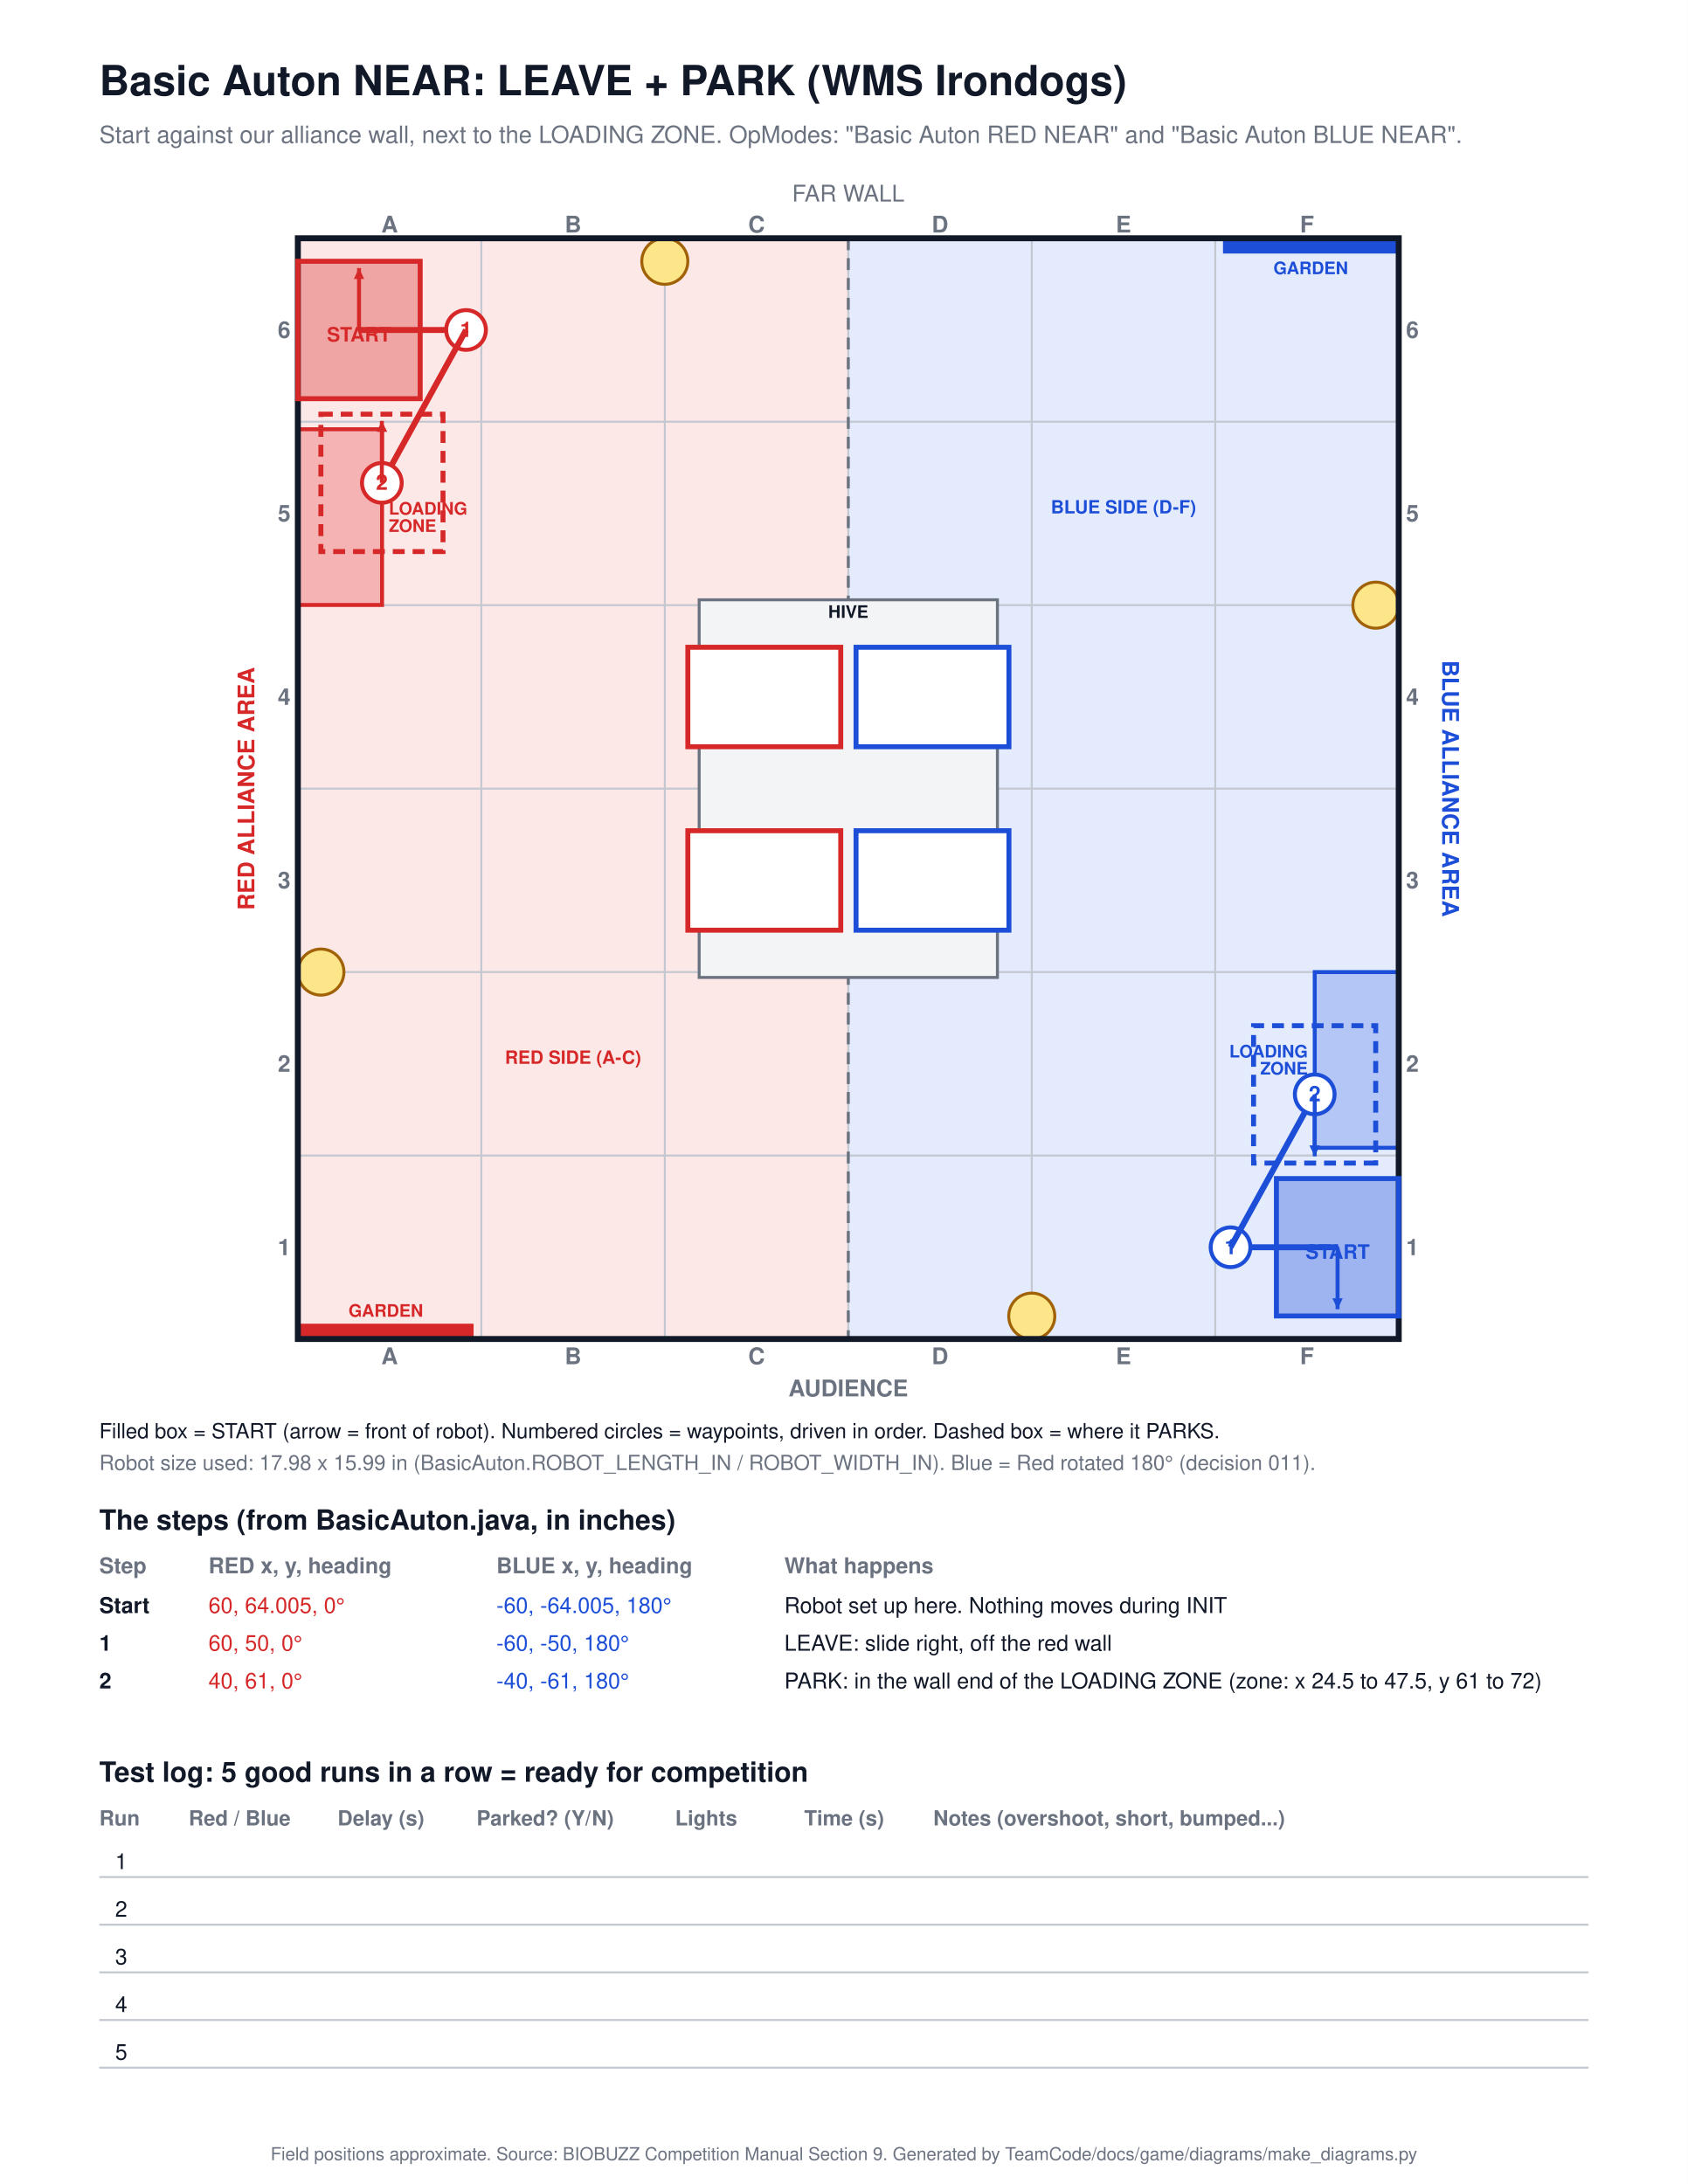
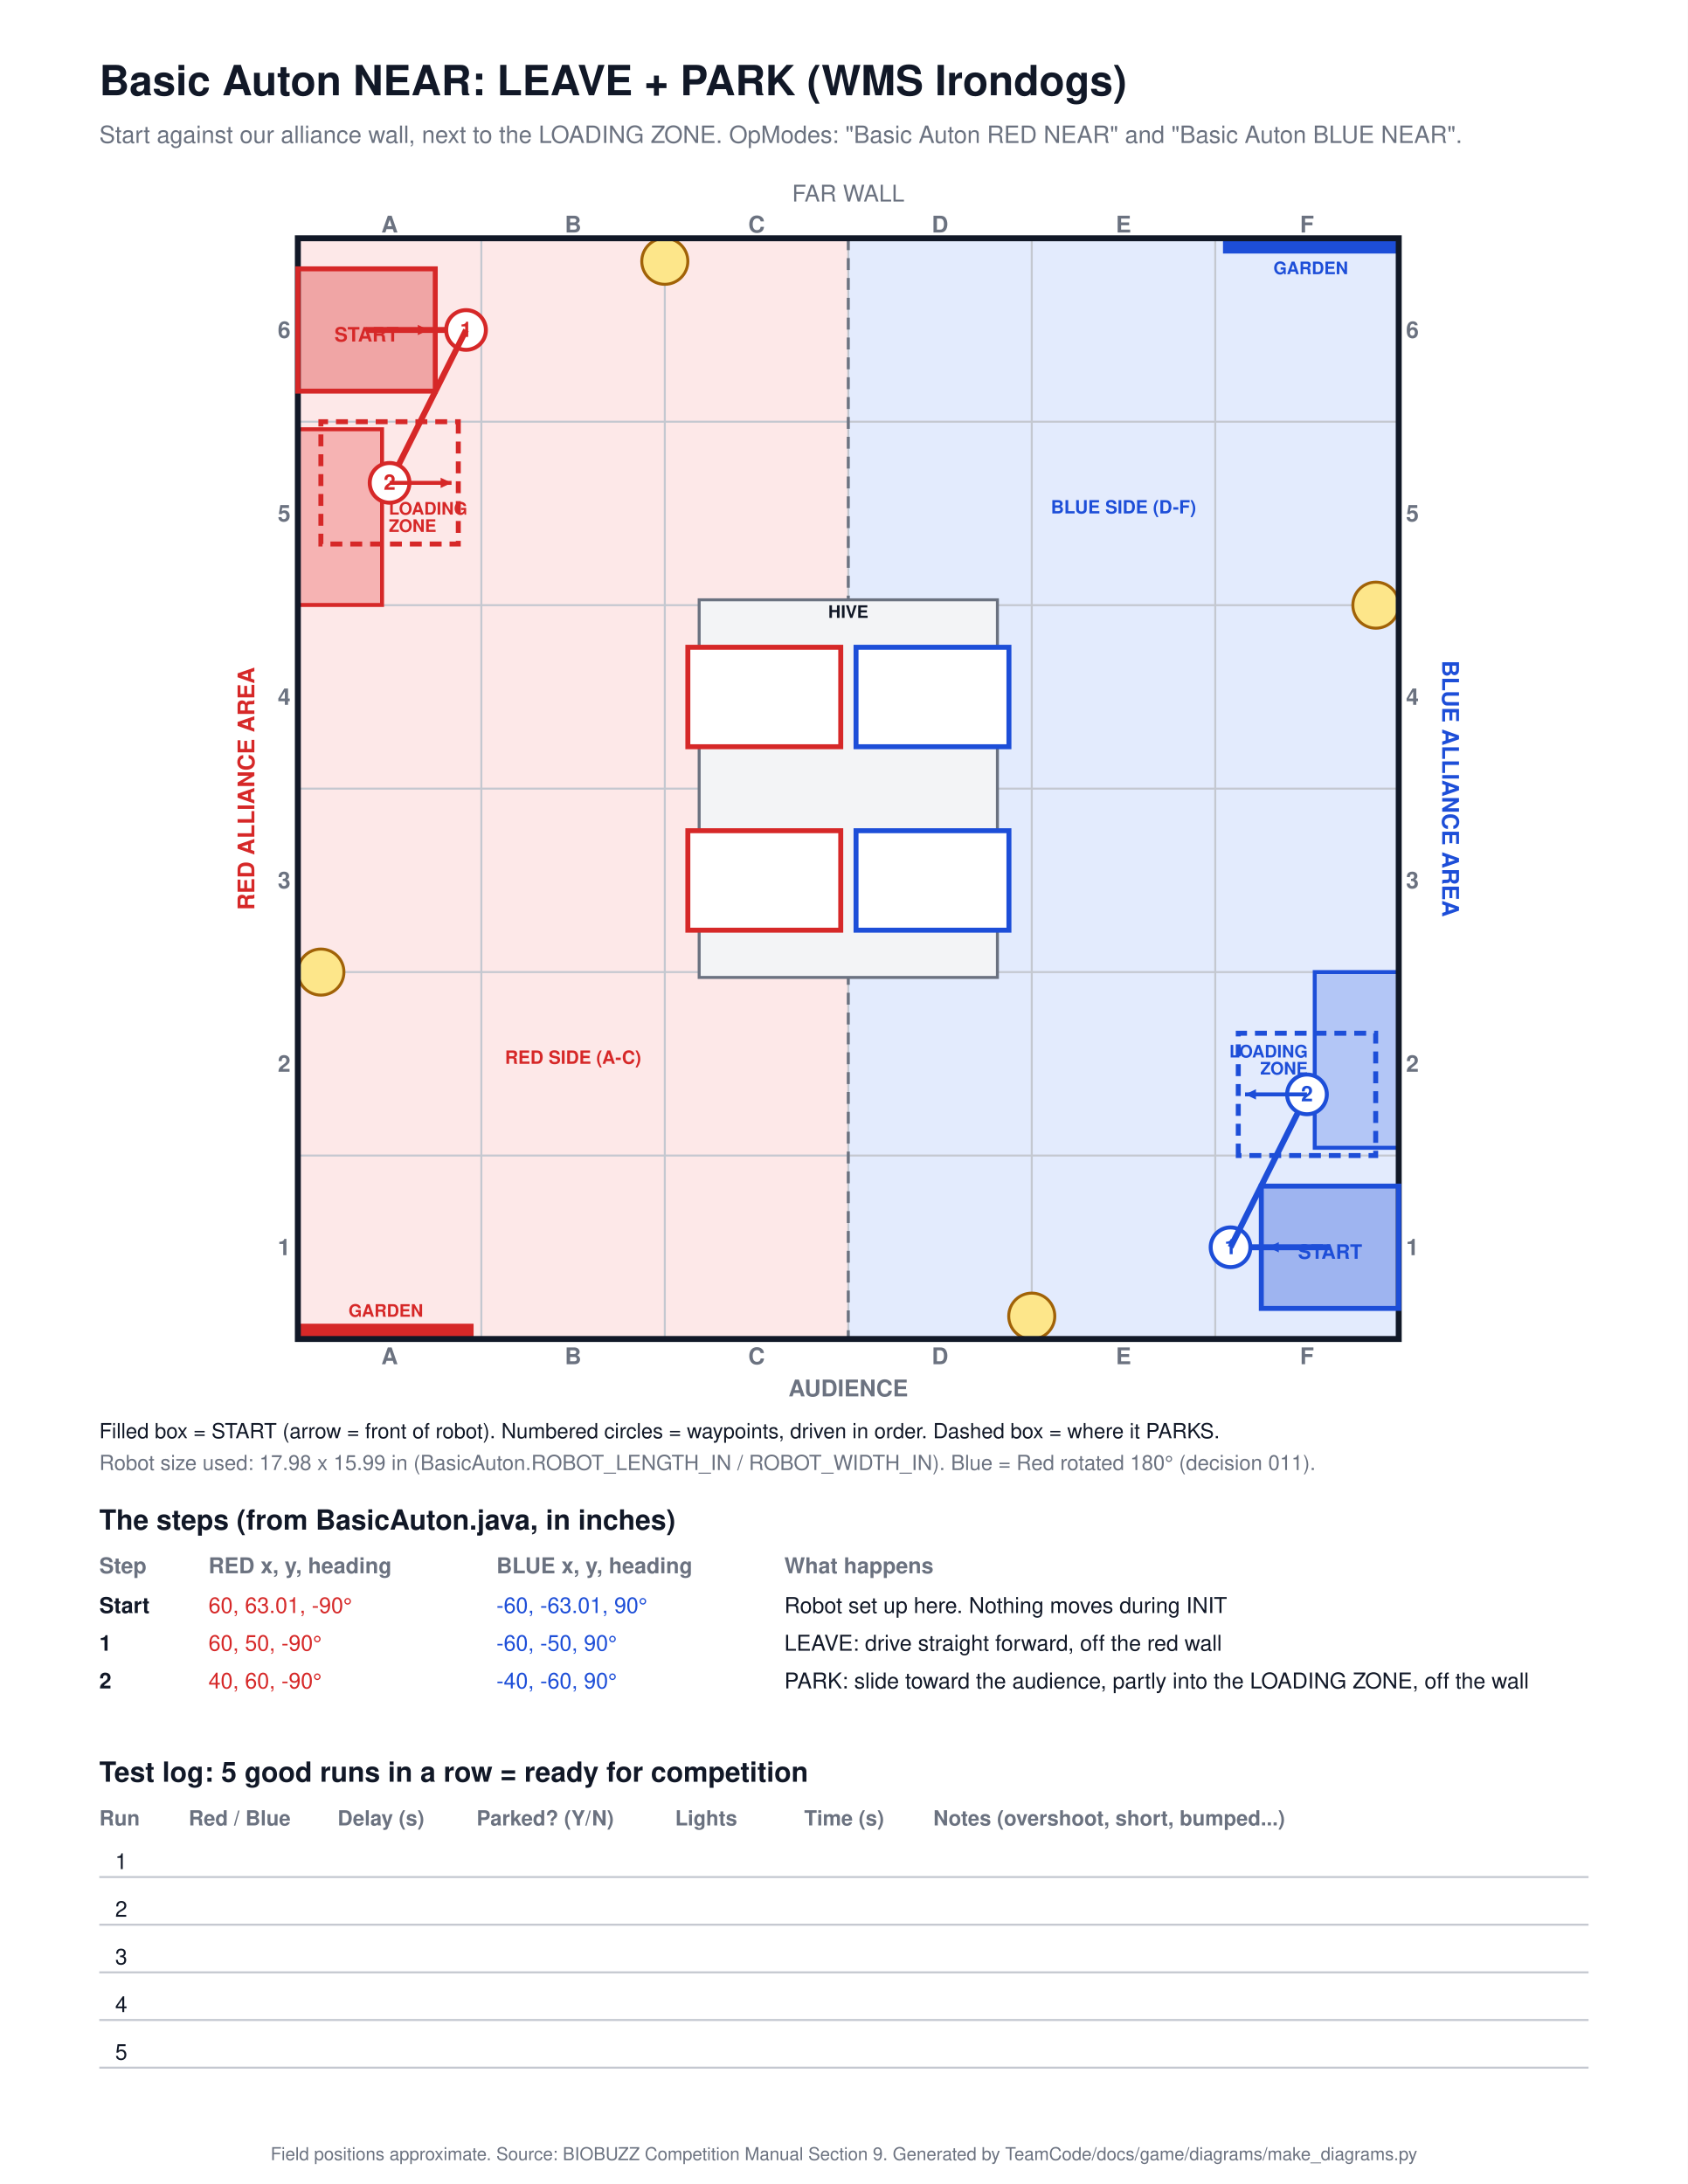
<svg xmlns="http://www.w3.org/2000/svg" width="8.5in" height="11in" viewBox="0 0 850 1100">
  <rect width="850" height="1100" fill="white" />
  <text x="50.0" y="48.0" font-family="Helvetica, Arial, sans-serif" font-size="21.0" fill="#111827" text-anchor="start" font-weight="bold">Basic Auton NEAR: LEAVE + PARK  (WMS Irondogs)</text>
  <text x="50.0" y="72.0" font-family="Helvetica, Arial, sans-serif" font-size="12.0" fill="#6b7280" text-anchor="start">Start against our alliance wall, next to the LOADING ZONE. OpModes: "Basic Auton RED NEAR" and "Basic Auton BLUE NEAR".</text>
  <rect x="150.0" y="120.0" width="277.2" height="554.4" fill="#fde8e8" stroke="none" stroke-width="1" />
  <rect x="427.2" y="120.0" width="277.2" height="554.4" fill="#e3ebfd" stroke="none" stroke-width="1" />
  <line x1="242.4" y1="120" x2="242.4" y2="674.4" stroke="#c4c8d0" stroke-width="1" />
  <line x1="150" y1="212.4" x2="704.4" y2="212.4" stroke="#c4c8d0" stroke-width="1" />
  <line x1="334.8" y1="120" x2="334.8" y2="674.4" stroke="#c4c8d0" stroke-width="1" />
  <line x1="150" y1="304.8" x2="704.4" y2="304.8" stroke="#c4c8d0" stroke-width="1" />
  <line x1="427.2" y1="120" x2="427.2" y2="674.4" stroke="#c4c8d0" stroke-width="1" />
  <line x1="150" y1="397.2" x2="704.4" y2="397.2" stroke="#c4c8d0" stroke-width="1" />
  <line x1="519.6" y1="120" x2="519.6" y2="674.4" stroke="#c4c8d0" stroke-width="1" />
  <line x1="150" y1="489.6" x2="704.4" y2="489.6" stroke="#c4c8d0" stroke-width="1" />
  <line x1="612.0" y1="120" x2="612.0" y2="674.4" stroke="#c4c8d0" stroke-width="1" />
  <line x1="150" y1="582.0" x2="704.4" y2="582.0" stroke="#c4c8d0" stroke-width="1" />
  <line x1="427.2" y1="120" x2="427.2" y2="674.4" stroke="#6b7280" stroke-width="1.5" stroke-dasharray="6,4" />
  <text x="196.2" y="117.1" font-family="Helvetica, Arial, sans-serif" font-size="11.6" fill="#6b7280" text-anchor="middle" font-weight="bold">A</text>
  <text x="196.2" y="687.1" font-family="Helvetica, Arial, sans-serif" font-size="11.6" fill="#6b7280" text-anchor="middle" font-weight="bold">A</text>
  <text x="288.6" y="117.1" font-family="Helvetica, Arial, sans-serif" font-size="11.6" fill="#6b7280" text-anchor="middle" font-weight="bold">B</text>
  <text x="288.6" y="687.1" font-family="Helvetica, Arial, sans-serif" font-size="11.6" fill="#6b7280" text-anchor="middle" font-weight="bold">B</text>
  <text x="381.0" y="117.1" font-family="Helvetica, Arial, sans-serif" font-size="11.6" fill="#6b7280" text-anchor="middle" font-weight="bold">C</text>
  <text x="381.0" y="687.1" font-family="Helvetica, Arial, sans-serif" font-size="11.6" fill="#6b7280" text-anchor="middle" font-weight="bold">C</text>
  <text x="473.4" y="117.1" font-family="Helvetica, Arial, sans-serif" font-size="11.6" fill="#6b7280" text-anchor="middle" font-weight="bold">D</text>
  <text x="473.4" y="687.1" font-family="Helvetica, Arial, sans-serif" font-size="11.6" fill="#6b7280" text-anchor="middle" font-weight="bold">D</text>
  <text x="565.8" y="117.1" font-family="Helvetica, Arial, sans-serif" font-size="11.6" fill="#6b7280" text-anchor="middle" font-weight="bold">E</text>
  <text x="565.8" y="687.1" font-family="Helvetica, Arial, sans-serif" font-size="11.6" fill="#6b7280" text-anchor="middle" font-weight="bold">E</text>
  <text x="658.2" y="117.1" font-family="Helvetica, Arial, sans-serif" font-size="11.6" fill="#6b7280" text-anchor="middle" font-weight="bold">F</text>
  <text x="658.2" y="687.1" font-family="Helvetica, Arial, sans-serif" font-size="11.6" fill="#6b7280" text-anchor="middle" font-weight="bold">F</text>
  <text x="143.1" y="632.2" font-family="Helvetica, Arial, sans-serif" font-size="11.6" fill="#6b7280" text-anchor="middle" font-weight="bold">1</text>
  <text x="711.3" y="632.2" font-family="Helvetica, Arial, sans-serif" font-size="11.6" fill="#6b7280" text-anchor="middle" font-weight="bold">1</text>
  <text x="143.1" y="539.8" font-family="Helvetica, Arial, sans-serif" font-size="11.6" fill="#6b7280" text-anchor="middle" font-weight="bold">2</text>
  <text x="711.3" y="539.8" font-family="Helvetica, Arial, sans-serif" font-size="11.6" fill="#6b7280" text-anchor="middle" font-weight="bold">2</text>
  <text x="143.1" y="447.4" font-family="Helvetica, Arial, sans-serif" font-size="11.6" fill="#6b7280" text-anchor="middle" font-weight="bold">3</text>
  <text x="711.3" y="447.4" font-family="Helvetica, Arial, sans-serif" font-size="11.6" fill="#6b7280" text-anchor="middle" font-weight="bold">3</text>
  <text x="143.1" y="355.0" font-family="Helvetica, Arial, sans-serif" font-size="11.6" fill="#6b7280" text-anchor="middle" font-weight="bold">4</text>
  <text x="711.3" y="355.0" font-family="Helvetica, Arial, sans-serif" font-size="11.6" fill="#6b7280" text-anchor="middle" font-weight="bold">4</text>
  <text x="143.1" y="262.6" font-family="Helvetica, Arial, sans-serif" font-size="11.6" fill="#6b7280" text-anchor="middle" font-weight="bold">5</text>
  <text x="711.3" y="262.6" font-family="Helvetica, Arial, sans-serif" font-size="11.6" fill="#6b7280" text-anchor="middle" font-weight="bold">5</text>
  <text x="143.1" y="170.2" font-family="Helvetica, Arial, sans-serif" font-size="11.6" fill="#6b7280" text-anchor="middle" font-weight="bold">6</text>
  <text x="711.3" y="170.2" font-family="Helvetica, Arial, sans-serif" font-size="11.6" fill="#6b7280" text-anchor="middle" font-weight="bold">6</text>
  <rect x="150.0" y="216.2" width="42.4" height="88.5" fill="#f6b3b3" stroke="#d62828" stroke-width="2" />
  <rect x="662.1" y="489.6" width="42.4" height="88.5" fill="#b3c6f6" stroke="#1d4ed8" stroke-width="2" />
  <rect x="150.0" y="666.7" width="88.5" height="7.7" fill="#d62828" stroke="none" stroke-width="1" />
  <rect x="615.9" y="120.0" width="88.5" height="7.7" fill="#1d4ed8" stroke="none" stroke-width="1" />
  <text x="195.8" y="259.2" font-family="Helvetica, Arial, sans-serif" font-size="8.7" fill="#d62828" text-anchor="start" font-weight="bold">LOADING</text>
  <text x="195.8" y="267.9" font-family="Helvetica, Arial, sans-serif" font-size="8.7" fill="#d62828" text-anchor="start" font-weight="bold">ZONE</text>
  <text x="658.6" y="532.6" font-family="Helvetica, Arial, sans-serif" font-size="8.7" fill="#1d4ed8" text-anchor="end" font-weight="bold">LOADING</text>
  <text x="658.6" y="541.2" font-family="Helvetica, Arial, sans-serif" font-size="8.7" fill="#1d4ed8" text-anchor="end" font-weight="bold">ZONE</text>
  <text x="194.3" y="663.2" font-family="Helvetica, Arial, sans-serif" font-size="8.7" fill="#d62828" text-anchor="middle" font-weight="bold">GARDEN</text>
  <text x="660.1" y="138.1" font-family="Helvetica, Arial, sans-serif" font-size="8.7" fill="#1d4ed8" text-anchor="middle" font-weight="bold">GARDEN</text>
  <rect x="352.1" y="302.1" width="150.2" height="190.2" fill="#f3f4f6" stroke="#6b7280" stroke-width="1.5" />
  <rect x="346.4" y="326.0" width="77.0" height="50.1" fill="white" stroke="#d62828" stroke-width="2.5" />
  <rect x="346.4" y="418.4" width="77.0" height="50.1" fill="white" stroke="#d62828" stroke-width="2.5" />
  <rect x="431.1" y="326.0" width="77.0" height="50.1" fill="white" stroke="#1d4ed8" stroke-width="2.5" />
  <rect x="431.1" y="418.4" width="77.0" height="50.1" fill="white" stroke="#1d4ed8" stroke-width="2.5" />
  <text x="427.2" y="311.2" font-family="Helvetica, Arial, sans-serif" font-size="8.7" fill="#111827" text-anchor="middle" font-weight="bold">HIVE</text>
  <circle cx="161.6" cy="489.6" r="11.6" fill="#fde68a" stroke="#a16207" stroke-width="1.5" />
  <circle cx="334.8" cy="131.6" r="11.6" fill="#fde68a" stroke="#a16207" stroke-width="1.5" />
  <circle cx="692.9" cy="304.8" r="11.6" fill="#fde68a" stroke="#a16207" stroke-width="1.5" />
  <circle cx="519.6" cy="662.9" r="11.6" fill="#fde68a" stroke="#a16207" stroke-width="1.5" />
  <rect x="150" y="120" width="554.4" height="554.4" fill="none" stroke="#111827" stroke-width="3" />
  <text x="427.2" y="101.5" font-family="Helvetica, Arial, sans-serif" font-size="11.6" fill="#6b7280" text-anchor="middle">FAR WALL</text>
  <text x="427.2" y="703.3" font-family="Helvetica, Arial, sans-serif" font-size="11.6" fill="#6b7280" text-anchor="middle" font-weight="bold">AUDIENCE</text>
  <text x="128.1" y="397.2" font-family="Helvetica, Arial, sans-serif" font-size="11.6" fill="#d62828" font-weight="bold" text-anchor="middle" transform="rotate(-90 128.1 397.2)">RED ALLIANCE AREA</text>
  <text x="726.3" y="397.2" font-family="Helvetica, Arial, sans-serif" font-size="11.6" fill="#1d4ed8" font-weight="bold" text-anchor="middle" transform="rotate(90 726.3 397.2)">BLUE ALLIANCE AREA</text>
  <text x="288.6" y="535.8" font-family="Helvetica, Arial, sans-serif" font-size="9.2" fill="#d62828" text-anchor="middle" font-weight="bold">RED SIDE (A-C)</text>
  <text x="565.8" y="258.6" font-family="Helvetica, Arial, sans-serif" font-size="9.2" fill="#1d4ed8" text-anchor="middle" font-weight="bold">BLUE SIDE (D-F)</text>
-   <polygon points="150.0,131.6 211.6,131.6 211.6,200.8 150.0,200.8" fill="#d62828" fill-opacity="0.35" stroke="#d62828" stroke-width="2.5" />
-   <line x1="180.8" y1="166.2" x2="180.8" y2="135.0" stroke="#d62828" stroke-width="2" />
-   <polygon points="180.8,135.0 183.4,140.5 178.2,140.5" fill="#d62828" />
-   <text x="180.8" y="172.0" font-family="Helvetica, Arial, sans-serif" font-size="10.0" fill="#d62828" text-anchor="middle" font-weight="bold">START</text>
-   <line x1="180.8" y1="166.2" x2="234.7" y2="166.2" stroke="#d62828" stroke-width="3" />
+   <polygon points="219.2,135.4 219.2,197.0 150.0,197.0 150.0,135.4" fill="#d62828" fill-opacity="0.35" stroke="#d62828" stroke-width="2.5" />
+   <line x1="184.6" y1="166.2" x2="215.8" y2="166.2" stroke="#d62828" stroke-width="2" />
+   <polygon points="215.8,166.2 210.4,168.8 210.4,163.6" fill="#d62828" />
+   <text x="184.6" y="172.0" font-family="Helvetica, Arial, sans-serif" font-size="10.0" fill="#d62828" text-anchor="middle" font-weight="bold">START</text>
+   <line x1="184.6" y1="166.2" x2="234.7" y2="166.2" stroke="#d62828" stroke-width="3" />
  <polygon points="234.7,166.2 229.3,168.8 229.3,163.6" fill="#d62828" />
  <circle cx="234.7" cy="166.2" r="10.0" fill="white" stroke="#d62828" stroke-width="2" />
  <text x="234.7" y="169.7" font-family="Helvetica, Arial, sans-serif" font-size="10.8" fill="#d62828" text-anchor="middle" font-weight="bold">1</text>
-   <line x1="234.7" y1="166.2" x2="192.3" y2="243.2" stroke="#d62828" stroke-width="3" />
-   <polygon points="192.3,243.2 192.7,237.2 197.2,239.7" fill="#d62828" />
-   <circle cx="192.3" cy="243.2" r="10.0" fill="white" stroke="#d62828" stroke-width="2" />
-   <text x="192.3" y="246.7" font-family="Helvetica, Arial, sans-serif" font-size="10.8" fill="#d62828" text-anchor="middle" font-weight="bold">2</text>
-   <polygon points="161.6,208.6 223.1,208.6 223.1,277.8 161.6,277.8" fill="none" fill-opacity="0.35" stroke="#d62828" stroke-width="2.5" stroke-dasharray="6,4" />
-   <line x1="192.3" y1="243.2" x2="192.3" y2="212.0" stroke="#d62828" stroke-width="2" />
-   <polygon points="192.3,212.0 195.0,217.5 189.7,217.5" fill="#d62828" />
-   <polygon points="704.4,662.8 642.8,662.8 642.8,593.6 704.4,593.6" fill="#1d4ed8" fill-opacity="0.35" stroke="#1d4ed8" stroke-width="2.5" />
-   <line x1="673.6" y1="628.2" x2="673.6" y2="659.4" stroke="#1d4ed8" stroke-width="2" />
-   <polygon points="673.6,659.4 671.0,653.9 676.2,653.9" fill="#1d4ed8" />
-   <text x="673.6" y="634.0" font-family="Helvetica, Arial, sans-serif" font-size="10.0" fill="#1d4ed8" text-anchor="middle" font-weight="bold">START</text>
-   <line x1="673.6" y1="628.2" x2="619.7" y2="628.2" stroke="#1d4ed8" stroke-width="3" />
+   <line x1="234.7" y1="166.2" x2="196.2" y2="243.2" stroke="#d62828" stroke-width="3" />
+   <polygon points="196.2,243.2 196.3,237.2 201.0,239.5" fill="#d62828" />
+   <circle cx="196.2" cy="243.2" r="10.0" fill="white" stroke="#d62828" stroke-width="2" />
+   <text x="196.2" y="246.7" font-family="Helvetica, Arial, sans-serif" font-size="10.8" fill="#d62828" text-anchor="middle" font-weight="bold">2</text>
+   <polygon points="230.8,212.4 230.8,274.0 161.6,274.0 161.6,212.4" fill="none" fill-opacity="0.35" stroke="#d62828" stroke-width="2.5" stroke-dasharray="6,4" />
+   <line x1="196.2" y1="243.2" x2="227.4" y2="243.2" stroke="#d62828" stroke-width="2" />
+   <polygon points="227.4,243.2 221.9,245.8 221.9,240.6" fill="#d62828" />
+   <polygon points="635.2,659.0 635.2,597.4 704.4,597.4 704.4,659.0" fill="#1d4ed8" fill-opacity="0.35" stroke="#1d4ed8" stroke-width="2.5" />
+   <line x1="669.8" y1="628.2" x2="638.6" y2="628.2" stroke="#1d4ed8" stroke-width="2" />
+   <polygon points="638.6,628.2 644.0,625.6 644.0,630.8" fill="#1d4ed8" />
+   <text x="669.8" y="634.0" font-family="Helvetica, Arial, sans-serif" font-size="10.0" fill="#1d4ed8" text-anchor="middle" font-weight="bold">START</text>
+   <line x1="669.8" y1="628.2" x2="619.7" y2="628.2" stroke="#1d4ed8" stroke-width="3" />
  <polygon points="619.7,628.2 625.1,625.6 625.1,630.8" fill="#1d4ed8" />
  <circle cx="619.7" cy="628.2" r="10.0" fill="white" stroke="#1d4ed8" stroke-width="2" />
  <text x="619.7" y="631.7" font-family="Helvetica, Arial, sans-serif" font-size="10.8" fill="#1d4ed8" text-anchor="middle" font-weight="bold">1</text>
-   <line x1="619.7" y1="628.2" x2="662.1" y2="551.2" stroke="#1d4ed8" stroke-width="3" />
-   <polygon points="662.1,551.2 661.7,557.2 657.2,554.7" fill="#1d4ed8" />
-   <circle cx="662.1" cy="551.2" r="10.0" fill="white" stroke="#1d4ed8" stroke-width="2" />
-   <text x="662.1" y="554.7" font-family="Helvetica, Arial, sans-serif" font-size="10.8" fill="#1d4ed8" text-anchor="middle" font-weight="bold">2</text>
-   <polygon points="692.8,585.8 631.3,585.8 631.3,516.6 692.8,516.6" fill="none" fill-opacity="0.35" stroke="#1d4ed8" stroke-width="2.5" stroke-dasharray="6,4" />
-   <line x1="662.1" y1="551.2" x2="662.1" y2="582.4" stroke="#1d4ed8" stroke-width="2" />
-   <polygon points="662.1,582.4 659.4,576.9 664.7,576.9" fill="#1d4ed8" />
+   <line x1="619.7" y1="628.2" x2="658.2" y2="551.2" stroke="#1d4ed8" stroke-width="3" />
+   <polygon points="658.2,551.2 658.1,557.2 653.4,554.9" fill="#1d4ed8" />
+   <circle cx="658.2" cy="551.2" r="10.0" fill="white" stroke="#1d4ed8" stroke-width="2" />
+   <text x="658.2" y="554.7" font-family="Helvetica, Arial, sans-serif" font-size="10.8" fill="#1d4ed8" text-anchor="middle" font-weight="bold">2</text>
+   <polygon points="623.6,582.0 623.6,520.4 692.8,520.4 692.8,582.0" fill="none" fill-opacity="0.35" stroke="#1d4ed8" stroke-width="2.5" stroke-dasharray="6,4" />
+   <line x1="658.2" y1="551.2" x2="627.0" y2="551.2" stroke="#1d4ed8" stroke-width="2" />
+   <polygon points="627.0,551.2 632.5,548.6 632.5,553.8" fill="#1d4ed8" />
  <text x="50.0" y="724.4" font-family="Helvetica, Arial, sans-serif" font-size="10.5" fill="#111827" text-anchor="start">Filled box = START (arrow = front of robot).  Numbered circles = waypoints, driven in order.  Dashed box = where it PARKS.</text>
  <text x="50.0" y="740.4" font-family="Helvetica, Arial, sans-serif" font-size="10.5" fill="#6b7280" text-anchor="start">Robot size used: 17.98 x 15.99 in (BasicAuton.ROBOT_LENGTH_IN / ROBOT_WIDTH_IN). Blue = Red rotated 180° (decision 011).</text>
  <text x="50.0" y="770.4" font-family="Helvetica, Arial, sans-serif" font-size="14.0" fill="#111827" text-anchor="start" font-weight="bold">The steps (from BasicAuton.java, in inches)</text>
  <text x="50.0" y="792.4" font-family="Helvetica, Arial, sans-serif" font-size="11.0" fill="#6b7280" text-anchor="start" font-weight="bold">Step</text>
  <text x="105.0" y="792.4" font-family="Helvetica, Arial, sans-serif" font-size="11.0" fill="#6b7280" text-anchor="start" font-weight="bold">RED x, y, heading</text>
  <text x="250.0" y="792.4" font-family="Helvetica, Arial, sans-serif" font-size="11.0" fill="#6b7280" text-anchor="start" font-weight="bold">BLUE x, y, heading</text>
  <text x="395.0" y="792.4" font-family="Helvetica, Arial, sans-serif" font-size="11.0" fill="#6b7280" text-anchor="start" font-weight="bold">What happens</text>
  <text x="50.0" y="812.4" font-family="Helvetica, Arial, sans-serif" font-size="11.0" fill="#111827" text-anchor="start" font-weight="bold">Start</text>
-   <text x="105.0" y="812.4" font-family="Helvetica, Arial, sans-serif" font-size="11.0" fill="#d62828" text-anchor="start">60, 64.005, 0°</text>
-   <text x="250.0" y="812.4" font-family="Helvetica, Arial, sans-serif" font-size="11.0" fill="#1d4ed8" text-anchor="start">-60, -64.005, 180°</text>
+   <text x="105.0" y="812.4" font-family="Helvetica, Arial, sans-serif" font-size="11.0" fill="#d62828" text-anchor="start">60, 63.01, -90°</text>
+   <text x="250.0" y="812.4" font-family="Helvetica, Arial, sans-serif" font-size="11.0" fill="#1d4ed8" text-anchor="start">-60, -63.01, 90°</text>
  <text x="395.0" y="812.4" font-family="Helvetica, Arial, sans-serif" font-size="11.0" fill="#111827" text-anchor="start">Robot set up here. Nothing moves during INIT</text>
  <text x="50.0" y="831.4" font-family="Helvetica, Arial, sans-serif" font-size="11.0" fill="#111827" text-anchor="start" font-weight="bold">1</text>
-   <text x="105.0" y="831.4" font-family="Helvetica, Arial, sans-serif" font-size="11.0" fill="#d62828" text-anchor="start">60, 50, 0°</text>
-   <text x="250.0" y="831.4" font-family="Helvetica, Arial, sans-serif" font-size="11.0" fill="#1d4ed8" text-anchor="start">-60, -50, 180°</text>
-   <text x="395.0" y="831.4" font-family="Helvetica, Arial, sans-serif" font-size="11.0" fill="#111827" text-anchor="start">LEAVE: slide right, off the red wall</text>
+   <text x="105.0" y="831.4" font-family="Helvetica, Arial, sans-serif" font-size="11.0" fill="#d62828" text-anchor="start">60, 50, -90°</text>
+   <text x="250.0" y="831.4" font-family="Helvetica, Arial, sans-serif" font-size="11.0" fill="#1d4ed8" text-anchor="start">-60, -50, 90°</text>
+   <text x="395.0" y="831.4" font-family="Helvetica, Arial, sans-serif" font-size="11.0" fill="#111827" text-anchor="start">LEAVE: drive straight forward, off the red wall</text>
  <text x="50.0" y="850.4" font-family="Helvetica, Arial, sans-serif" font-size="11.0" fill="#111827" text-anchor="start" font-weight="bold">2</text>
-   <text x="105.0" y="850.4" font-family="Helvetica, Arial, sans-serif" font-size="11.0" fill="#d62828" text-anchor="start">40, 61, 0°</text>
-   <text x="250.0" y="850.4" font-family="Helvetica, Arial, sans-serif" font-size="11.0" fill="#1d4ed8" text-anchor="start">-40, -61, 180°</text>
-   <text x="395.0" y="850.4" font-family="Helvetica, Arial, sans-serif" font-size="11.0" fill="#111827" text-anchor="start">PARK: in the wall end of the LOADING ZONE (zone: x 24.5 to 47.5, y 61 to 72)</text>
+   <text x="105.0" y="850.4" font-family="Helvetica, Arial, sans-serif" font-size="11.0" fill="#d62828" text-anchor="start">40, 60, -90°</text>
+   <text x="250.0" y="850.4" font-family="Helvetica, Arial, sans-serif" font-size="11.0" fill="#1d4ed8" text-anchor="start">-40, -60, 90°</text>
+   <text x="395.0" y="850.4" font-family="Helvetica, Arial, sans-serif" font-size="11.0" fill="#111827" text-anchor="start">PARK: slide toward the audience, partly into the LOADING ZONE, off the wall</text>
  <text x="50.0" y="897.4" font-family="Helvetica, Arial, sans-serif" font-size="14.0" fill="#111827" text-anchor="start" font-weight="bold">Test log: 5 good runs in a row = ready for competition</text>
  <text x="50.0" y="919.4" font-family="Helvetica, Arial, sans-serif" font-size="10.5" fill="#6b7280" text-anchor="start" font-weight="bold">Run</text>
  <text x="95.0" y="919.4" font-family="Helvetica, Arial, sans-serif" font-size="10.5" fill="#6b7280" text-anchor="start" font-weight="bold">Red / Blue</text>
  <text x="170.0" y="919.4" font-family="Helvetica, Arial, sans-serif" font-size="10.5" fill="#6b7280" text-anchor="start" font-weight="bold">Delay (s)</text>
  <text x="240.0" y="919.4" font-family="Helvetica, Arial, sans-serif" font-size="10.5" fill="#6b7280" text-anchor="start" font-weight="bold">Parked? (Y/N)</text>
  <text x="340.0" y="919.4" font-family="Helvetica, Arial, sans-serif" font-size="10.5" fill="#6b7280" text-anchor="start" font-weight="bold">Lights</text>
  <text x="405.0" y="919.4" font-family="Helvetica, Arial, sans-serif" font-size="10.5" fill="#6b7280" text-anchor="start" font-weight="bold">Time (s)</text>
  <text x="470.0" y="919.4" font-family="Helvetica, Arial, sans-serif" font-size="10.5" fill="#6b7280" text-anchor="start" font-weight="bold">Notes (overshoot, short, bumped...)</text>
  <line x1="50" y1="945.4" x2="800" y2="945.4" stroke="#c4c8d0" stroke-width="1" />
  <text x="58.0" y="941.4" font-family="Helvetica, Arial, sans-serif" font-size="11.0" fill="#111827" text-anchor="start">1</text>
  <line x1="50" y1="969.4" x2="800" y2="969.4" stroke="#c4c8d0" stroke-width="1" />
  <text x="58.0" y="965.4" font-family="Helvetica, Arial, sans-serif" font-size="11.0" fill="#111827" text-anchor="start">2</text>
  <line x1="50" y1="993.4" x2="800" y2="993.4" stroke="#c4c8d0" stroke-width="1" />
  <text x="58.0" y="989.4" font-family="Helvetica, Arial, sans-serif" font-size="11.0" fill="#111827" text-anchor="start">3</text>
  <line x1="50" y1="1017.4" x2="800" y2="1017.4" stroke="#c4c8d0" stroke-width="1" />
  <text x="58.0" y="1013.4" font-family="Helvetica, Arial, sans-serif" font-size="11.0" fill="#111827" text-anchor="start">4</text>
  <line x1="50" y1="1041.4" x2="800" y2="1041.4" stroke="#c4c8d0" stroke-width="1" />
  <text x="58.0" y="1037.4" font-family="Helvetica, Arial, sans-serif" font-size="11.0" fill="#111827" text-anchor="start">5</text>
  <text x="425.0" y="1088.0" font-family="Helvetica, Arial, sans-serif" font-size="9.0" fill="#6b7280" text-anchor="middle">Field positions approximate. Source: BIOBUZZ Competition Manual Section 9. Generated by TeamCode/docs/game/diagrams/make_diagrams.py</text>
</svg>
